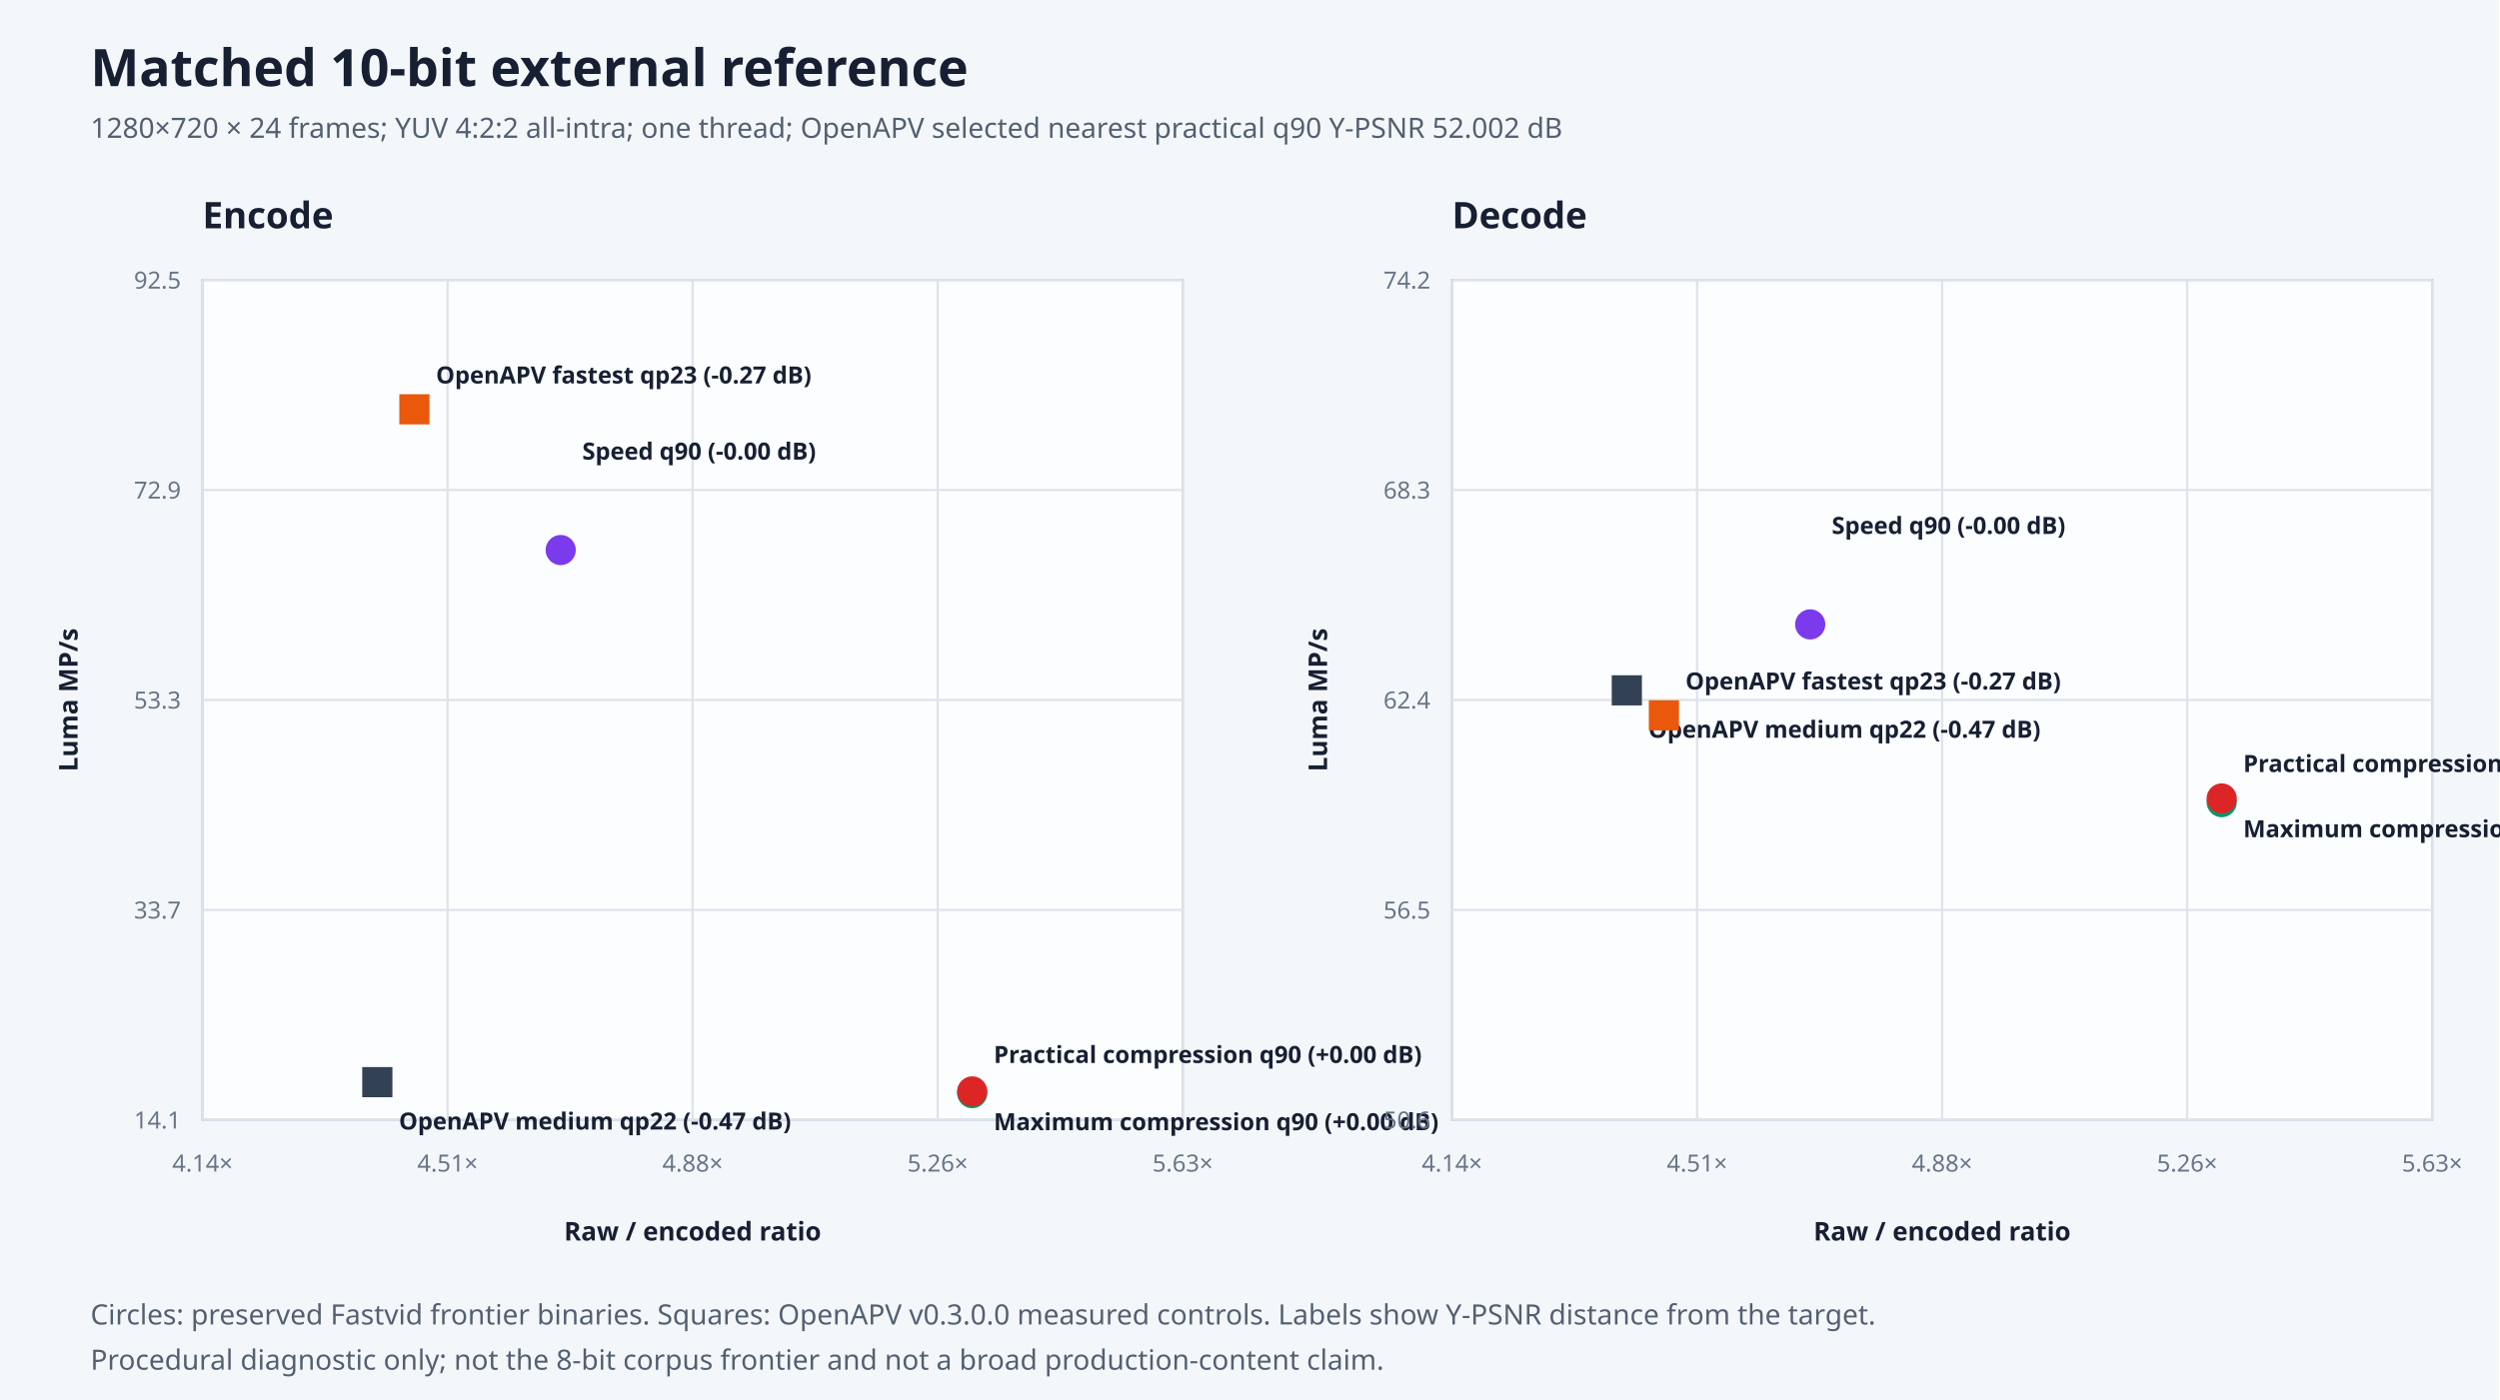
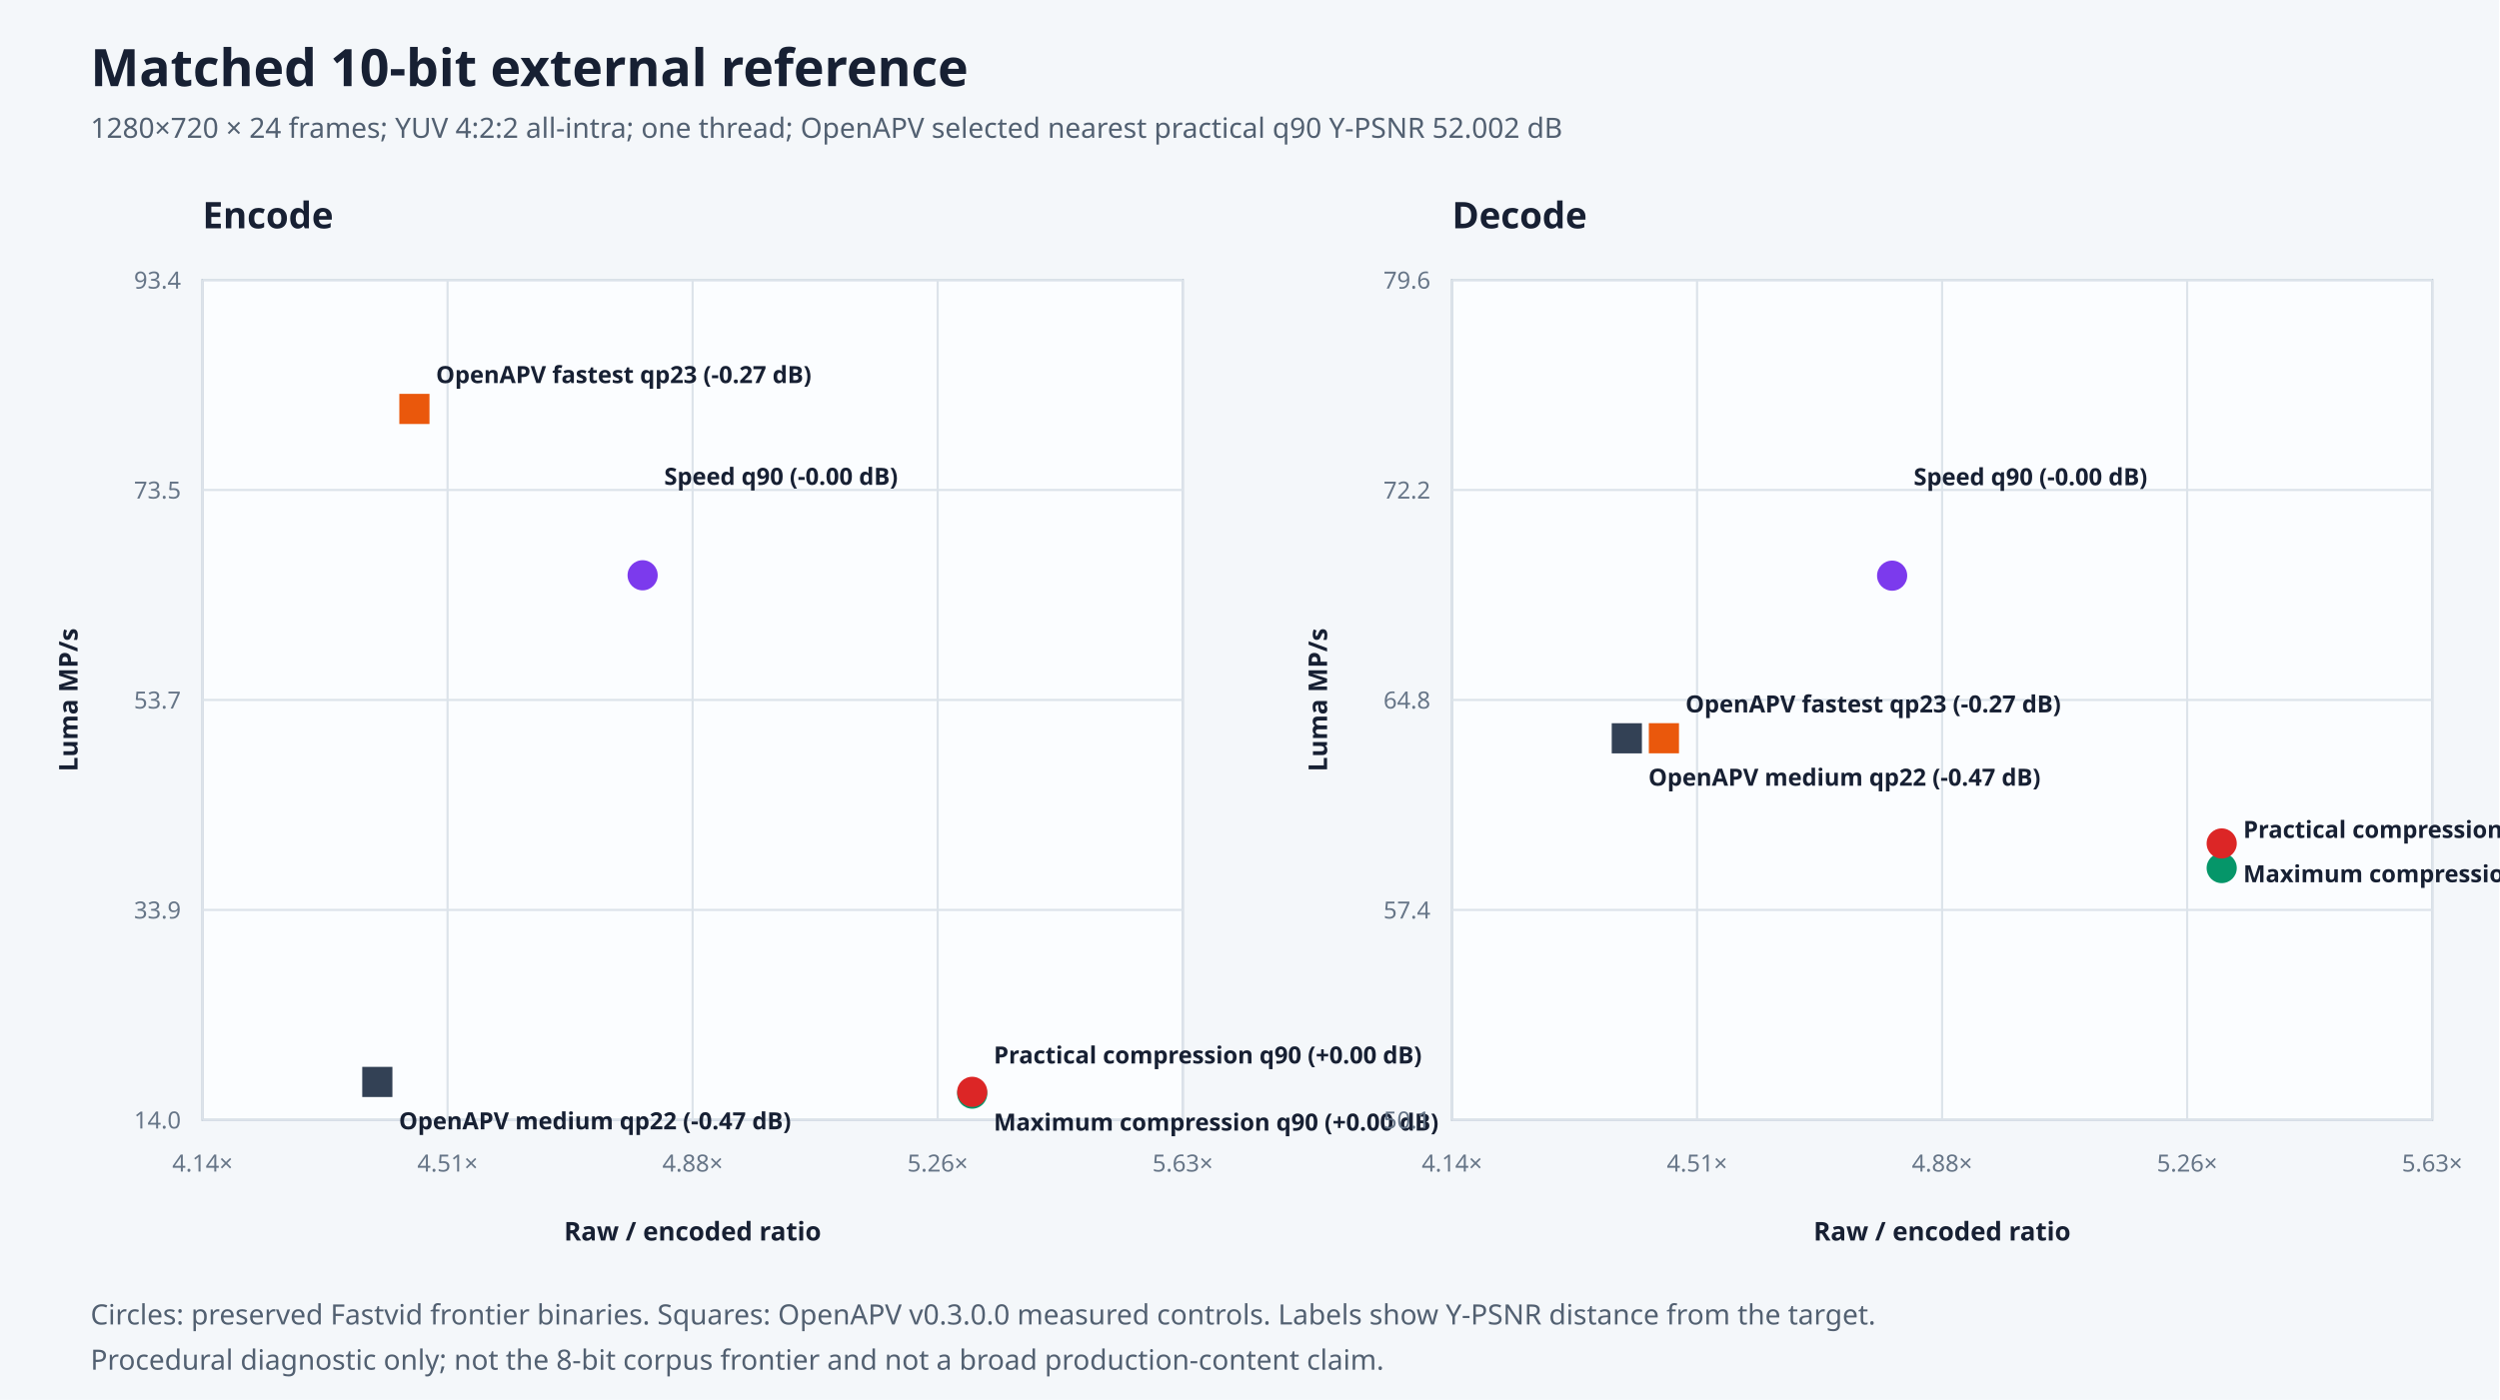
<svg xmlns="http://www.w3.org/2000/svg" width="1160" height="650" viewBox="0 0 1160 650">
  <style>text{font-family:ui-sans-serif,system-ui,sans-serif;fill:#172033}.title{font-size:24px;font-weight:700}.subtitle{font-size:13px;fill:#526071}.panel-title{font-size:17px;font-weight:650}.plot{fill:#fbfdff;stroke:#b9c4d0}.grid{stroke:#dce3ea;stroke-width:1}.tick{font-size:11px;fill:#667587}.axis{font-size:12px;font-weight:600}.label{font-size:11px;font-weight:600}</style>
  <rect width="100%" height="100%" fill="#f4f7fa" />
  <text x="42" y="40" class="title">Matched 10-bit external reference</text>
  <text x="42" y="64" class="subtitle">1280×720 × 24 frames; YUV 4:2:2 all-intra; one thread; OpenAPV selected nearest practical q90 Y-PSNR 52.002 dB</text>
  <text x="94" y="106.0" class="panel-title">Encode</text>
  <rect x="94" y="130.0" width="455.0" height="390.0" class="plot" />
  <line x1="94.00" y1="130.0" x2="94.00" y2="520.0" class="grid" />
  <text x="94.00" y="544.0" class="tick" text-anchor="middle">4.14×</text>
  <line x1="94" y1="520.00" x2="549.0" y2="520.00" class="grid" />
-   <text x="84" y="524.00" class="tick" text-anchor="end">14.1</text>
+   <text x="84" y="524.00" class="tick" text-anchor="end">14.0</text>
  <line x1="207.75" y1="130.0" x2="207.75" y2="520.0" class="grid" />
  <text x="207.75" y="544.0" class="tick" text-anchor="middle">4.51×</text>
  <line x1="94" y1="422.50" x2="549.0" y2="422.50" class="grid" />
-   <text x="84" y="426.50" class="tick" text-anchor="end">33.7</text>
+   <text x="84" y="426.50" class="tick" text-anchor="end">33.9</text>
  <line x1="321.50" y1="130.0" x2="321.50" y2="520.0" class="grid" />
  <text x="321.50" y="544.0" class="tick" text-anchor="middle">4.88×</text>
  <line x1="94" y1="325.00" x2="549.0" y2="325.00" class="grid" />
-   <text x="84" y="329.00" class="tick" text-anchor="end">53.3</text>
+   <text x="84" y="329.00" class="tick" text-anchor="end">53.7</text>
  <line x1="435.25" y1="130.0" x2="435.25" y2="520.0" class="grid" />
  <text x="435.25" y="544.0" class="tick" text-anchor="middle">5.26×</text>
  <line x1="94" y1="227.50" x2="549.0" y2="227.50" class="grid" />
-   <text x="84" y="231.50" class="tick" text-anchor="end">72.9</text>
+   <text x="84" y="231.50" class="tick" text-anchor="end">73.5</text>
  <line x1="549.00" y1="130.0" x2="549.00" y2="520.0" class="grid" />
  <text x="549.00" y="544.0" class="tick" text-anchor="middle">5.63×</text>
  <line x1="94" y1="130.00" x2="549.0" y2="130.00" class="grid" />
-   <text x="84" y="134.00" class="tick" text-anchor="end">92.5</text>
-   <circle cx="260.27" cy="255.41" r="7" fill="#7c3aed" />
-   <text x="270.27" y="213.41" class="label">Speed q90 (-0.00 dB)</text>
-   <circle cx="451.28" cy="507.57" r="7" fill="#059669" />
-   <text x="461.28" y="493.57" class="label">Practical compression q90 (+0.00 dB)</text>
-   <circle cx="451.28" cy="506.78" r="7" fill="#dc2626" />
-   <text x="461.28" y="524.78" class="label">Maximum compression q90 (+0.00 dB)</text>
-   <rect x="168.15" y="495.48" width="14" height="14" fill="#334155" />
-   <text x="185.15" y="524.48" class="label">OpenAPV medium qp22 (-0.47 dB)</text>
-   <rect x="185.36" y="183.05" width="14" height="14" fill="#ea580c" />
-   <text x="202.36" y="178.05" class="label">OpenAPV fastest qp23 (-0.27 dB)</text>
+   <text x="84" y="134.00" class="tick" text-anchor="end">93.4</text>
+   <circle cx="298.30" cy="267.12" r="7" fill="#7c3aed" />
+   <text x="308.30" y="225.12" class="label">Speed q90 (-0.00 dB)</text>
+   <circle cx="451.28" cy="507.81" r="7" fill="#059669" />
+   <text x="461.28" y="493.81" class="label">Practical compression q90 (+0.00 dB)</text>
+   <circle cx="451.28" cy="506.97" r="7" fill="#dc2626" />
+   <text x="461.28" y="524.97" class="label">Maximum compression q90 (+0.00 dB)</text>
+   <rect x="168.15" y="495.38" width="14" height="14" fill="#334155" />
+   <text x="185.15" y="524.38" class="label">OpenAPV medium qp22 (-0.47 dB)</text>
+   <rect x="185.36" y="182.88" width="14" height="14" fill="#ea580c" />
+   <text x="202.36" y="177.88" class="label">OpenAPV fastest qp23 (-0.27 dB)</text>
  <text x="321.5" y="576.0" class="axis" text-anchor="middle">Raw / encoded ratio</text>
  <text x="36" y="325.0" class="axis" text-anchor="middle" transform="rotate(-90 36 325.0)">Luma MP/s</text>
  <text x="674" y="106.0" class="panel-title">Decode</text>
  <rect x="674" y="130.0" width="455.0" height="390.0" class="plot" />
  <line x1="674.00" y1="130.0" x2="674.00" y2="520.0" class="grid" />
  <text x="674.00" y="544.0" class="tick" text-anchor="middle">4.14×</text>
  <line x1="674" y1="520.00" x2="1129.0" y2="520.00" class="grid" />
-   <text x="664" y="524.00" class="tick" text-anchor="end">50.6</text>
+   <text x="664" y="524.00" class="tick" text-anchor="end">50.1</text>
  <line x1="787.75" y1="130.0" x2="787.75" y2="520.0" class="grid" />
  <text x="787.75" y="544.0" class="tick" text-anchor="middle">4.51×</text>
  <line x1="674" y1="422.50" x2="1129.0" y2="422.50" class="grid" />
-   <text x="664" y="426.50" class="tick" text-anchor="end">56.5</text>
+   <text x="664" y="426.50" class="tick" text-anchor="end">57.4</text>
  <line x1="901.50" y1="130.0" x2="901.50" y2="520.0" class="grid" />
  <text x="901.50" y="544.0" class="tick" text-anchor="middle">4.88×</text>
  <line x1="674" y1="325.00" x2="1129.0" y2="325.00" class="grid" />
-   <text x="664" y="329.00" class="tick" text-anchor="end">62.4</text>
+   <text x="664" y="329.00" class="tick" text-anchor="end">64.8</text>
  <line x1="1015.25" y1="130.0" x2="1015.25" y2="520.0" class="grid" />
  <text x="1015.25" y="544.0" class="tick" text-anchor="middle">5.26×</text>
  <line x1="674" y1="227.50" x2="1129.0" y2="227.50" class="grid" />
-   <text x="664" y="231.50" class="tick" text-anchor="end">68.3</text>
+   <text x="664" y="231.50" class="tick" text-anchor="end">72.2</text>
  <line x1="1129.00" y1="130.0" x2="1129.00" y2="520.0" class="grid" />
  <text x="1129.00" y="544.0" class="tick" text-anchor="middle">5.63×</text>
  <line x1="674" y1="130.00" x2="1129.0" y2="130.00" class="grid" />
-   <text x="664" y="134.00" class="tick" text-anchor="end">74.2</text>
-   <circle cx="840.27" cy="289.92" r="7" fill="#7c3aed" />
-   <text x="850.27" y="247.92" class="label">Speed q90 (-0.00 dB)</text>
-   <circle cx="1031.28" cy="372.46" r="7" fill="#059669" />
-   <text x="1041.28" y="358.46" class="label">Practical compression q90 (+0.00 dB)</text>
-   <circle cx="1031.28" cy="370.75" r="7" fill="#dc2626" />
-   <text x="1041.28" y="388.75" class="label">Maximum compression q90 (+0.00 dB)</text>
-   <rect x="748.15" y="313.55" width="14" height="14" fill="#334155" />
-   <text x="765.15" y="342.55" class="label">OpenAPV medium qp22 (-0.47 dB)</text>
-   <rect x="765.36" y="325.15" width="14" height="14" fill="#ea580c" />
-   <text x="782.36" y="320.15" class="label">OpenAPV fastest qp23 (-0.27 dB)</text>
+   <text x="664" y="134.00" class="tick" text-anchor="end">79.6</text>
+   <circle cx="878.30" cy="267.30" r="7" fill="#7c3aed" />
+   <text x="888.30" y="225.30" class="label">Speed q90 (-0.00 dB)</text>
+   <circle cx="1031.28" cy="403.07" r="7" fill="#059669" />
+   <text x="1041.28" y="389.07" class="label">Practical compression q90 (+0.00 dB)</text>
+   <circle cx="1031.28" cy="391.65" r="7" fill="#dc2626" />
+   <text x="1041.28" y="409.65" class="label">Maximum compression q90 (+0.00 dB)</text>
+   <rect x="748.15" y="335.82" width="14" height="14" fill="#334155" />
+   <text x="765.15" y="364.82" class="label">OpenAPV medium qp22 (-0.47 dB)</text>
+   <rect x="765.36" y="335.79" width="14" height="14" fill="#ea580c" />
+   <text x="782.36" y="330.79" class="label">OpenAPV fastest qp23 (-0.27 dB)</text>
  <text x="901.5" y="576.0" class="axis" text-anchor="middle">Raw / encoded ratio</text>
  <text x="616" y="325.0" class="axis" text-anchor="middle" transform="rotate(-90 616 325.0)">Luma MP/s</text>
  <text x="42" y="615" class="subtitle">Circles: preserved Fastvid frontier binaries. Squares: OpenAPV v0.3.0.0 measured controls. Labels show Y-PSNR distance from the target.</text>
  <text x="42" y="636" class="subtitle">Procedural diagnostic only; not the 8-bit corpus frontier and not a broad production-content claim.</text>
</svg>
